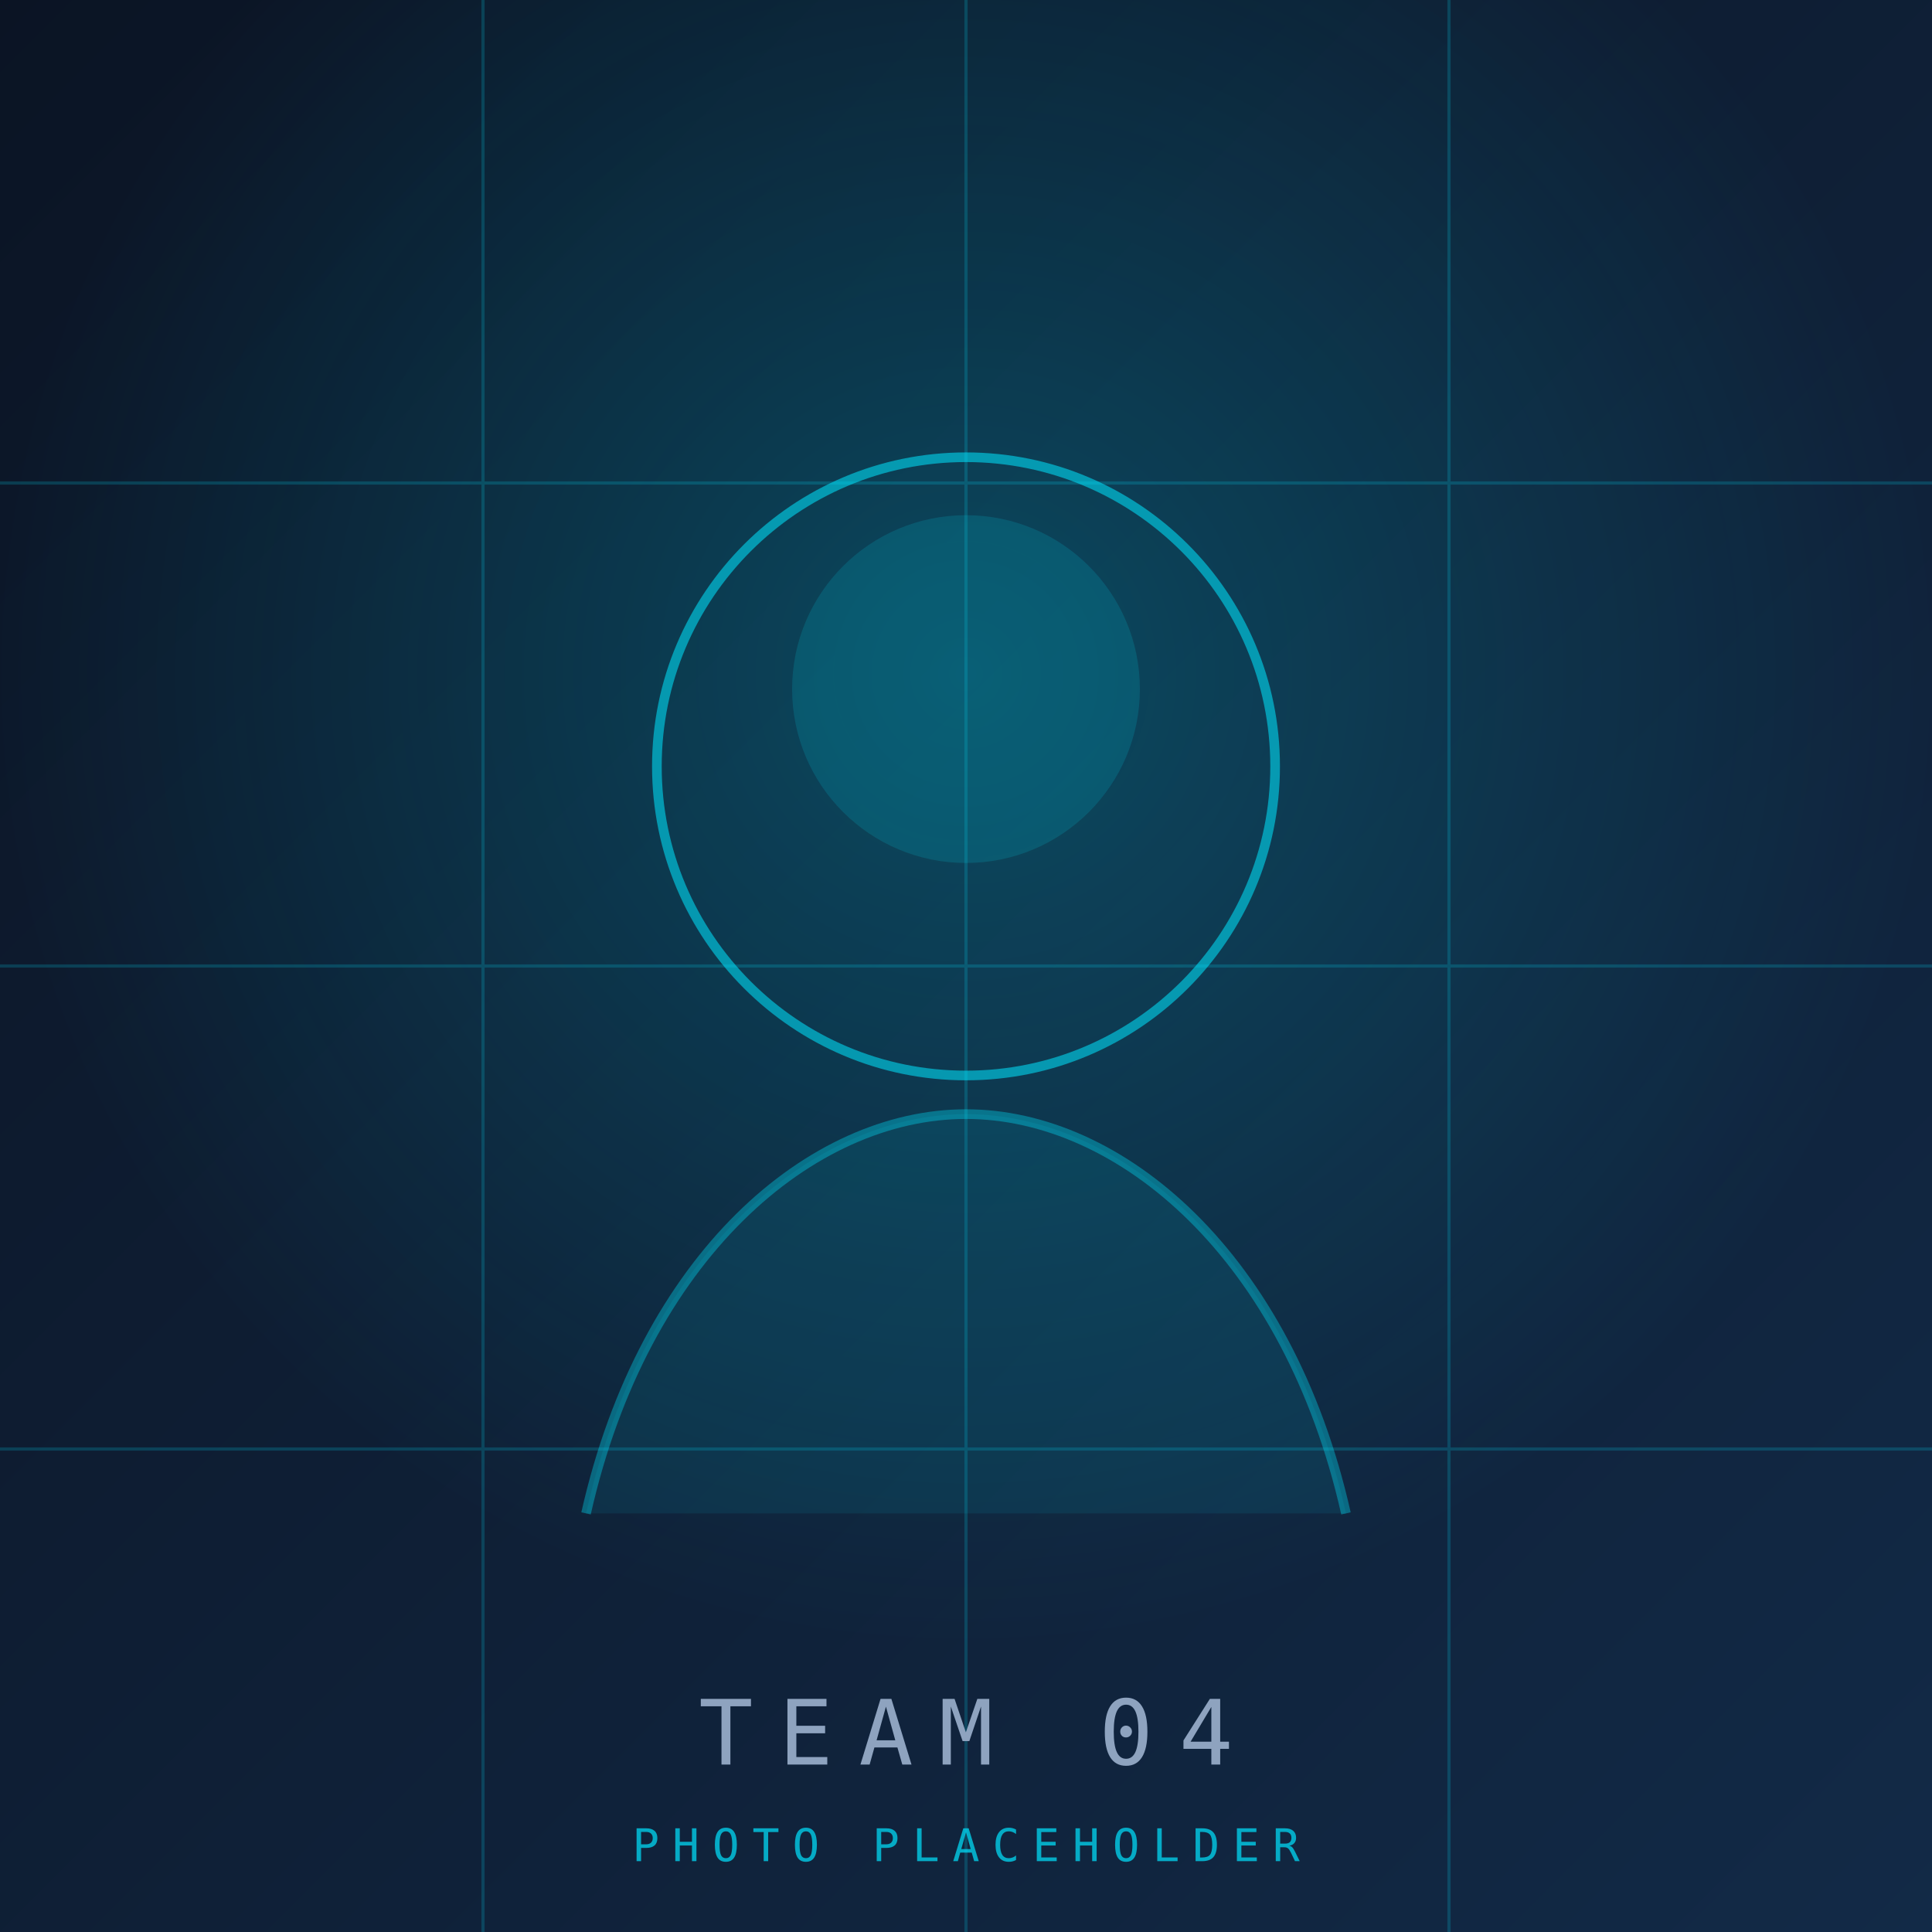
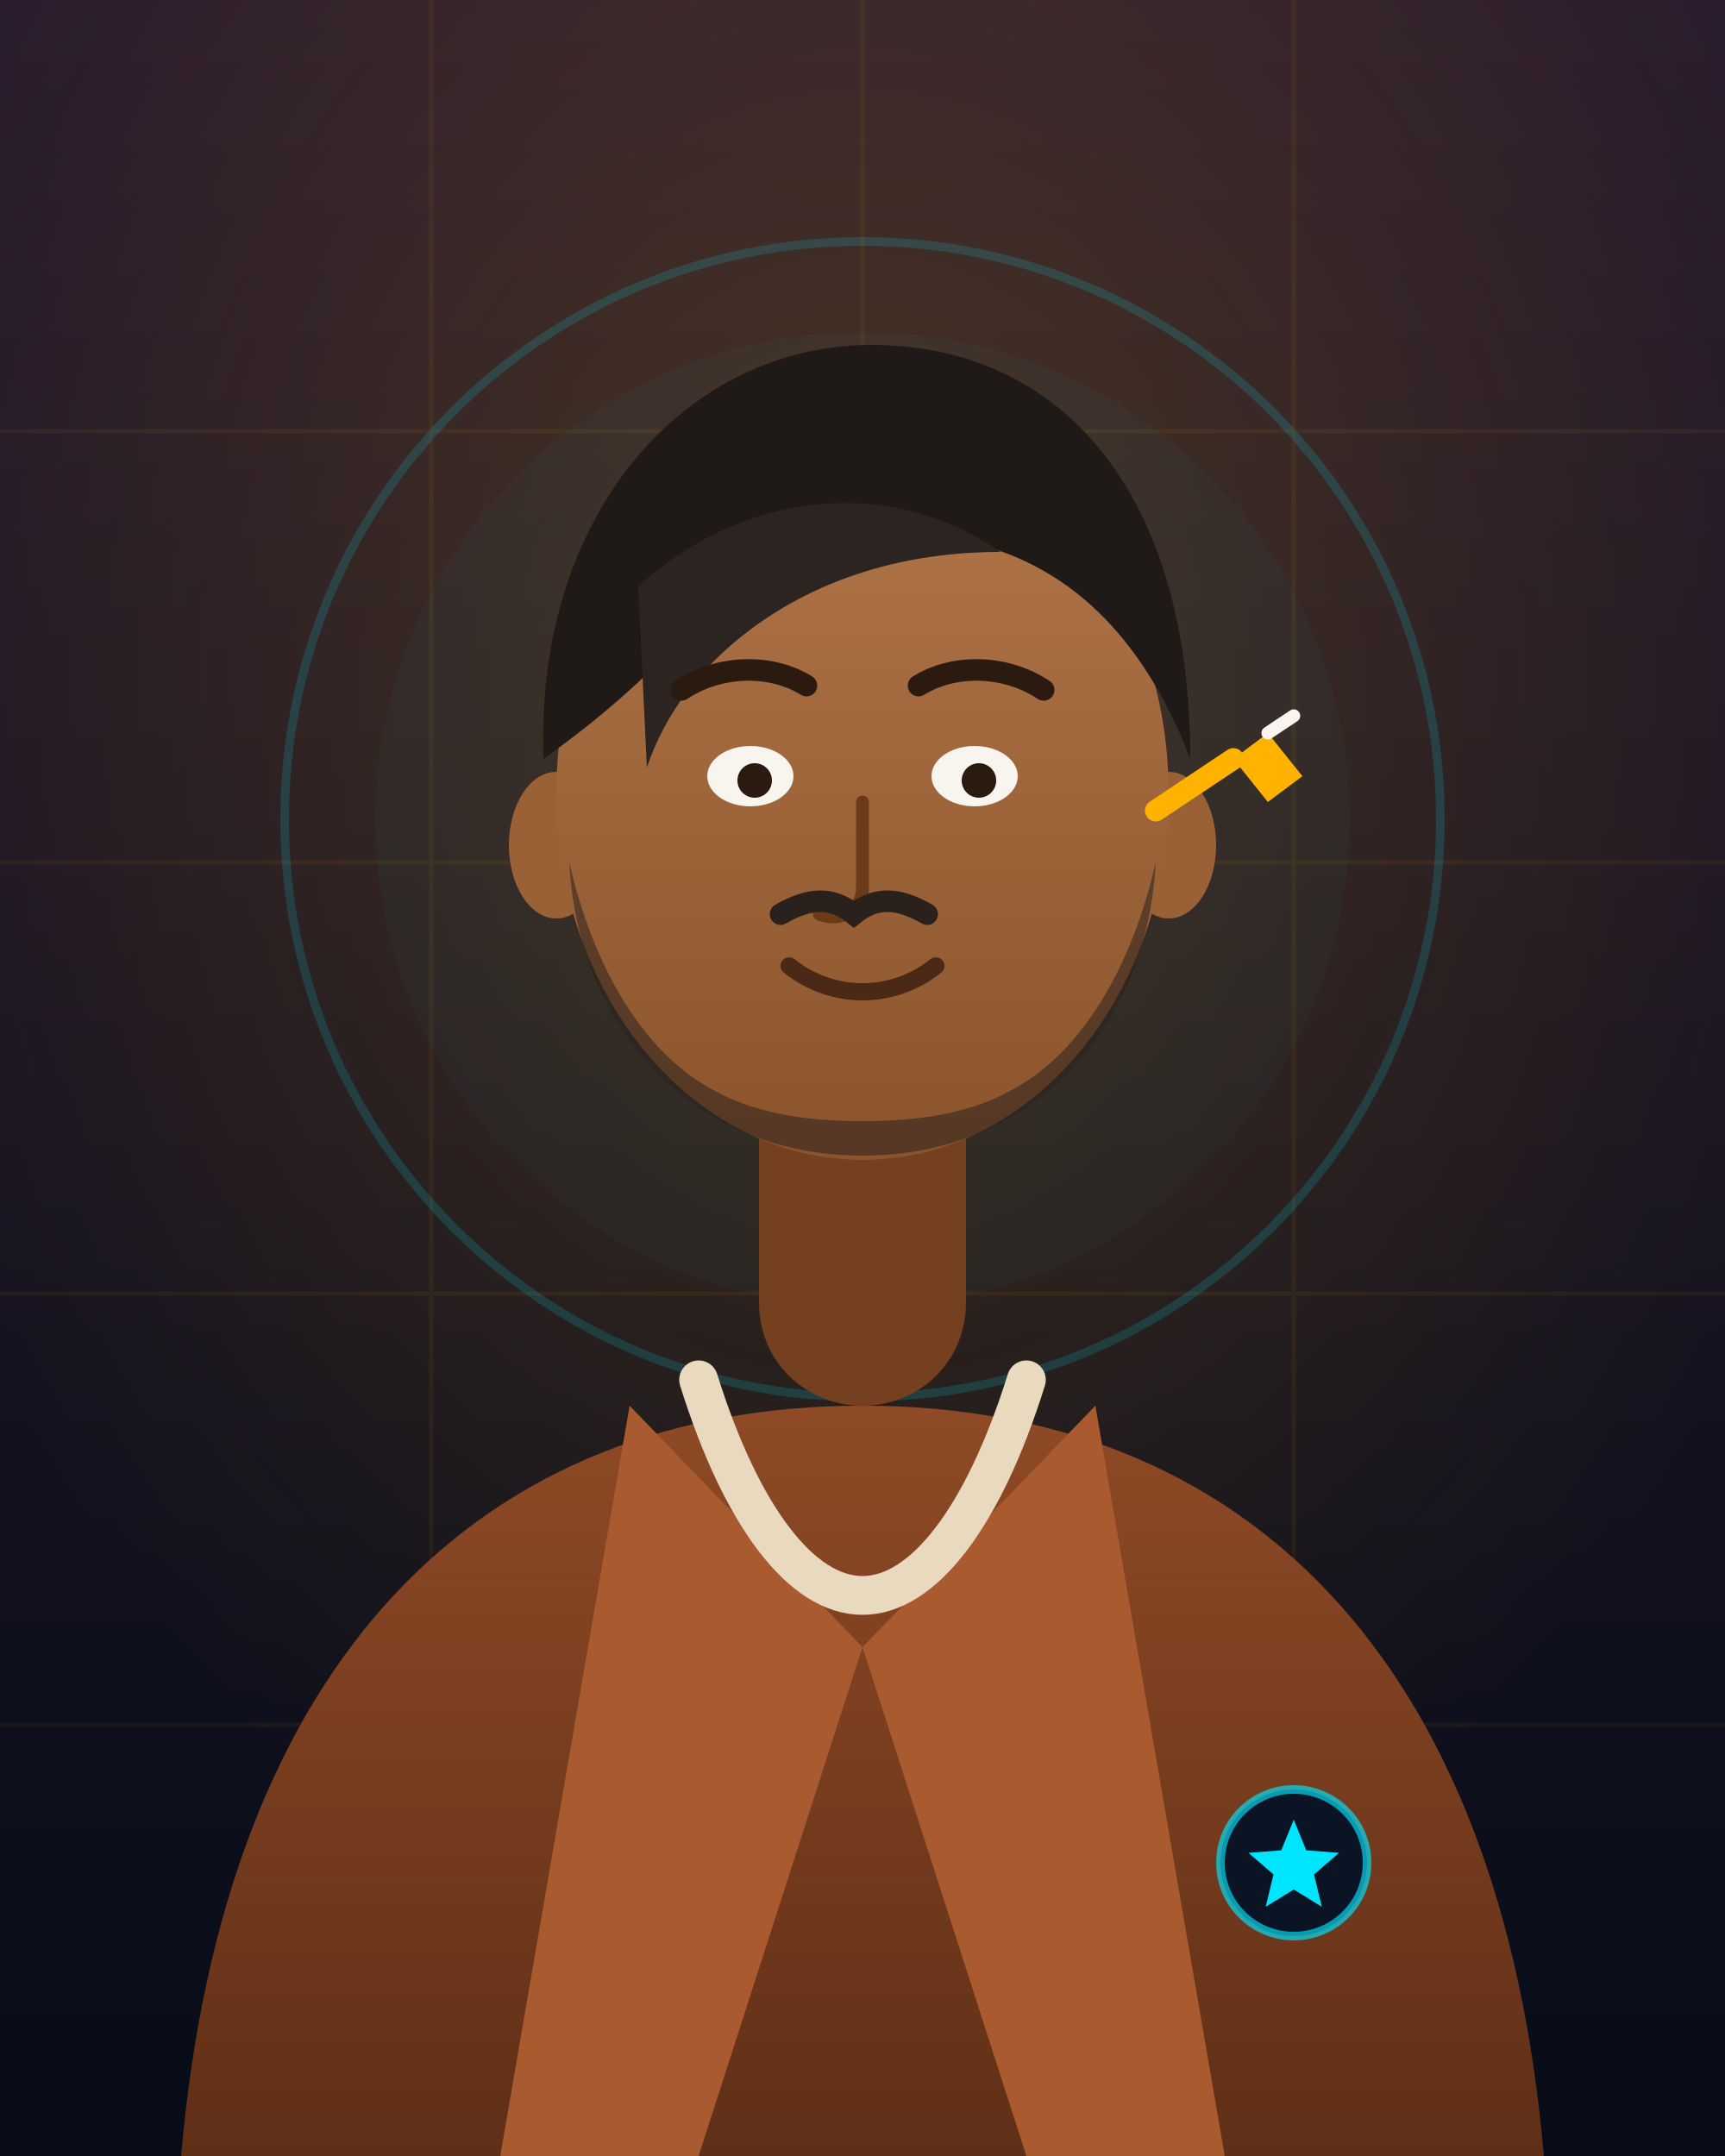
- <svg xmlns="http://www.w3.org/2000/svg" viewBox="0 0 600 600" role="img" aria-label="Team member 04 placeholder">
+ <svg xmlns="http://www.w3.org/2000/svg" viewBox="0 0 400 500" role="img" aria-label="Illustrated portrait of Partha Sarathi">
  <defs>
-     <linearGradient id="bg" x1="0" y1="0" x2="1" y2="1">
-       <stop offset="0" stop-color="#0b1424" />
-       <stop offset="1" stop-color="#122a47" />
+     <linearGradient id="bg" x1="0" y1="0" x2="0" y2="1">
+       <stop offset="0" stop-color="#2a1c2e" />
+       <stop offset="1" stop-color="#070c18" />
    </linearGradient>
-     <radialGradient id="glow" cx="50%" cy="35%" r="50%">
-       <stop offset="0" stop-color="#00e5ff" stop-opacity="0.22" />
-       <stop offset="1" stop-color="#00e5ff" stop-opacity="0" />
+     <radialGradient id="glow" cx="50%" cy="32%" r="60%">
+       <stop offset="0" stop-color="#ffb300" stop-opacity="0.18" />
+       <stop offset="1" stop-color="#ffb300" stop-opacity="0" />
    </radialGradient>
+     <linearGradient id="skin" x1="0" y1="0" x2="0" y2="1">
+       <stop offset="0" stop-color="#b3764a" />
+       <stop offset="1" stop-color="#8a542c" />
+     </linearGradient>
+     <linearGradient id="shirt" x1="0" y1="0" x2="0" y2="1">
+       <stop offset="0" stop-color="#8f4a26" />
+       <stop offset="1" stop-color="#5f2f17" />
+     </linearGradient>
  </defs>
-   <rect width="600" height="600" fill="url(#bg)" />
-   <rect width="600" height="600" fill="url(#glow)" />
-   <g stroke="#00e5ff" stroke-opacity="0.18">
-     <path d="M0 150h600M0 300h600M0 450h600M150 0v600M300 0v600M450 0v600" />
+   <rect width="400" height="500" fill="url(#bg)" />
+   <rect width="400" height="500" fill="url(#glow)" />
+   <g stroke="#ffb300" stroke-opacity="0.06" fill="none">
+     <path d="M0 100h400M0 200h400M0 300h400M0 400h400M100 0v500M200 0v500M300 0v500" />
  </g>
-   <circle cx="300" cy="238" r="96" fill="none" stroke="#00e5ff" stroke-opacity="0.55" stroke-width="3" />
-   <circle cx="300" cy="214" r="54" fill="#00e5ff" fill-opacity="0.14" />
-   <path d="M182 470c18-80 70-124 118-124s100 44 118 124" fill="#00e5ff" fill-opacity="0.08" stroke="#00e5ff" stroke-opacity="0.35" stroke-width="3" />
-   <text x="300" y="548" text-anchor="middle" font-family="ui-monospace, SFMono-Regular, monospace" font-size="28" fill="#8ea3bf" letter-spacing="8">TEAM 04</text>
-   <text x="300" y="578" text-anchor="middle" font-family="ui-monospace, SFMono-Regular, monospace" font-size="14" fill="#00e5ff" fill-opacity="0.7" letter-spacing="4">PHOTO PLACEHOLDER</text>
+   <circle cx="200" cy="190" r="134" fill="none" stroke="#00e5ff" stroke-opacity="0.16" stroke-width="2" />
+   <circle cx="200" cy="190" r="113" fill="#00e5ff" fill-opacity="0.03" />
+   <path d="M176 250h48v52c0 14-11 24-24 24s-24-10-24-24z" fill="#74401f" />
+   <path d="M42 500c10-116 70-174 158-174s148 58 158 174z" fill="url(#shirt)" />
+   <path d="M146 326l54 56-38 118h-46z" fill="#a95a2e" />
+   <path d="M254 326l-54 56 38 118h46z" fill="#a95a2e" />
+   <path d="M162 320c10 32 24 50 38 50s28-18 38-50" fill="none" stroke="#e8d9bf" stroke-width="9" stroke-linecap="round" />
+   <ellipse cx="129" cy="196" rx="11" ry="17" fill="#9a6136" />
+   <ellipse cx="271" cy="196" rx="11" ry="17" fill="#9a6136" />
+   <ellipse cx="200" cy="184" rx="71" ry="85" fill="url(#skin)" />
+   <path d="M126 176c-2-58 34-96 76-96 44 0 74 34 74 96-10-26-26-44-50-50-28-7-50 2-66 20-10 11-20 20-34 30z" fill="#1f1917" />
+   <path d="M148 136c24-22 58-26 84-8-22 0-42 6-58 18-12 9-20 20-24 32z" fill="#2b2421" />
+   <path d="M132 200c2 38 28 68 68 68s66-30 68-68c-6 26-18 44-32 52-10 6-22 8-36 8s-26-2-36-8c-14-8-26-26-32-52z" fill="#2a211d" opacity="0.55" />
+   <path d="M158 160c9-6 21-6 29-1M213 159c8-5 20-5 29 1" stroke="#2a1a10" stroke-width="5" fill="none" stroke-linecap="round" />
+   <ellipse cx="174" cy="180" rx="10" ry="7" fill="#f8f4ee" />
+   <ellipse cx="226" cy="180" rx="10" ry="7" fill="#f8f4ee" />
+   <circle cx="175" cy="181" r="4" fill="#2a1a10" />
+   <circle cx="227" cy="181" r="4" fill="#2a1a10" />
+   <path d="M200 186v20c0 5-5 8-10 6" stroke="#6b3a18" stroke-width="3" fill="none" stroke-linecap="round" />
+   <path d="M181 212c7-4 12-4 17 0 5-4 10-4 17 0" stroke="#2a211d" stroke-width="5" fill="none" stroke-linecap="round" />
+   <path d="M183 224c10 8 24 8 34 0" stroke="#4a2a16" stroke-width="4" fill="none" stroke-linecap="round" />
+   <path d="M268 188l18-12" stroke="#ffb300" stroke-width="5" stroke-linecap="round" />
+   <path d="M286 176l8-6 8 10-8 6z" fill="#ffb300" />
+   <path d="M294 170l6-4" stroke="#f8f4ee" stroke-width="3" stroke-linecap="round" />
+   <circle cx="300" cy="432" r="17" fill="#0b1424" stroke="#00e5ff" stroke-opacity="0.65" stroke-width="2" />
+   <path d="M300 422l2.9 7.1 7.6.6-5.8 5 1.8 7.5-6.5-4-6.5 4 1.8-7.5-5.8-5 7.6-.6z" fill="#00e5ff" />
</svg>
